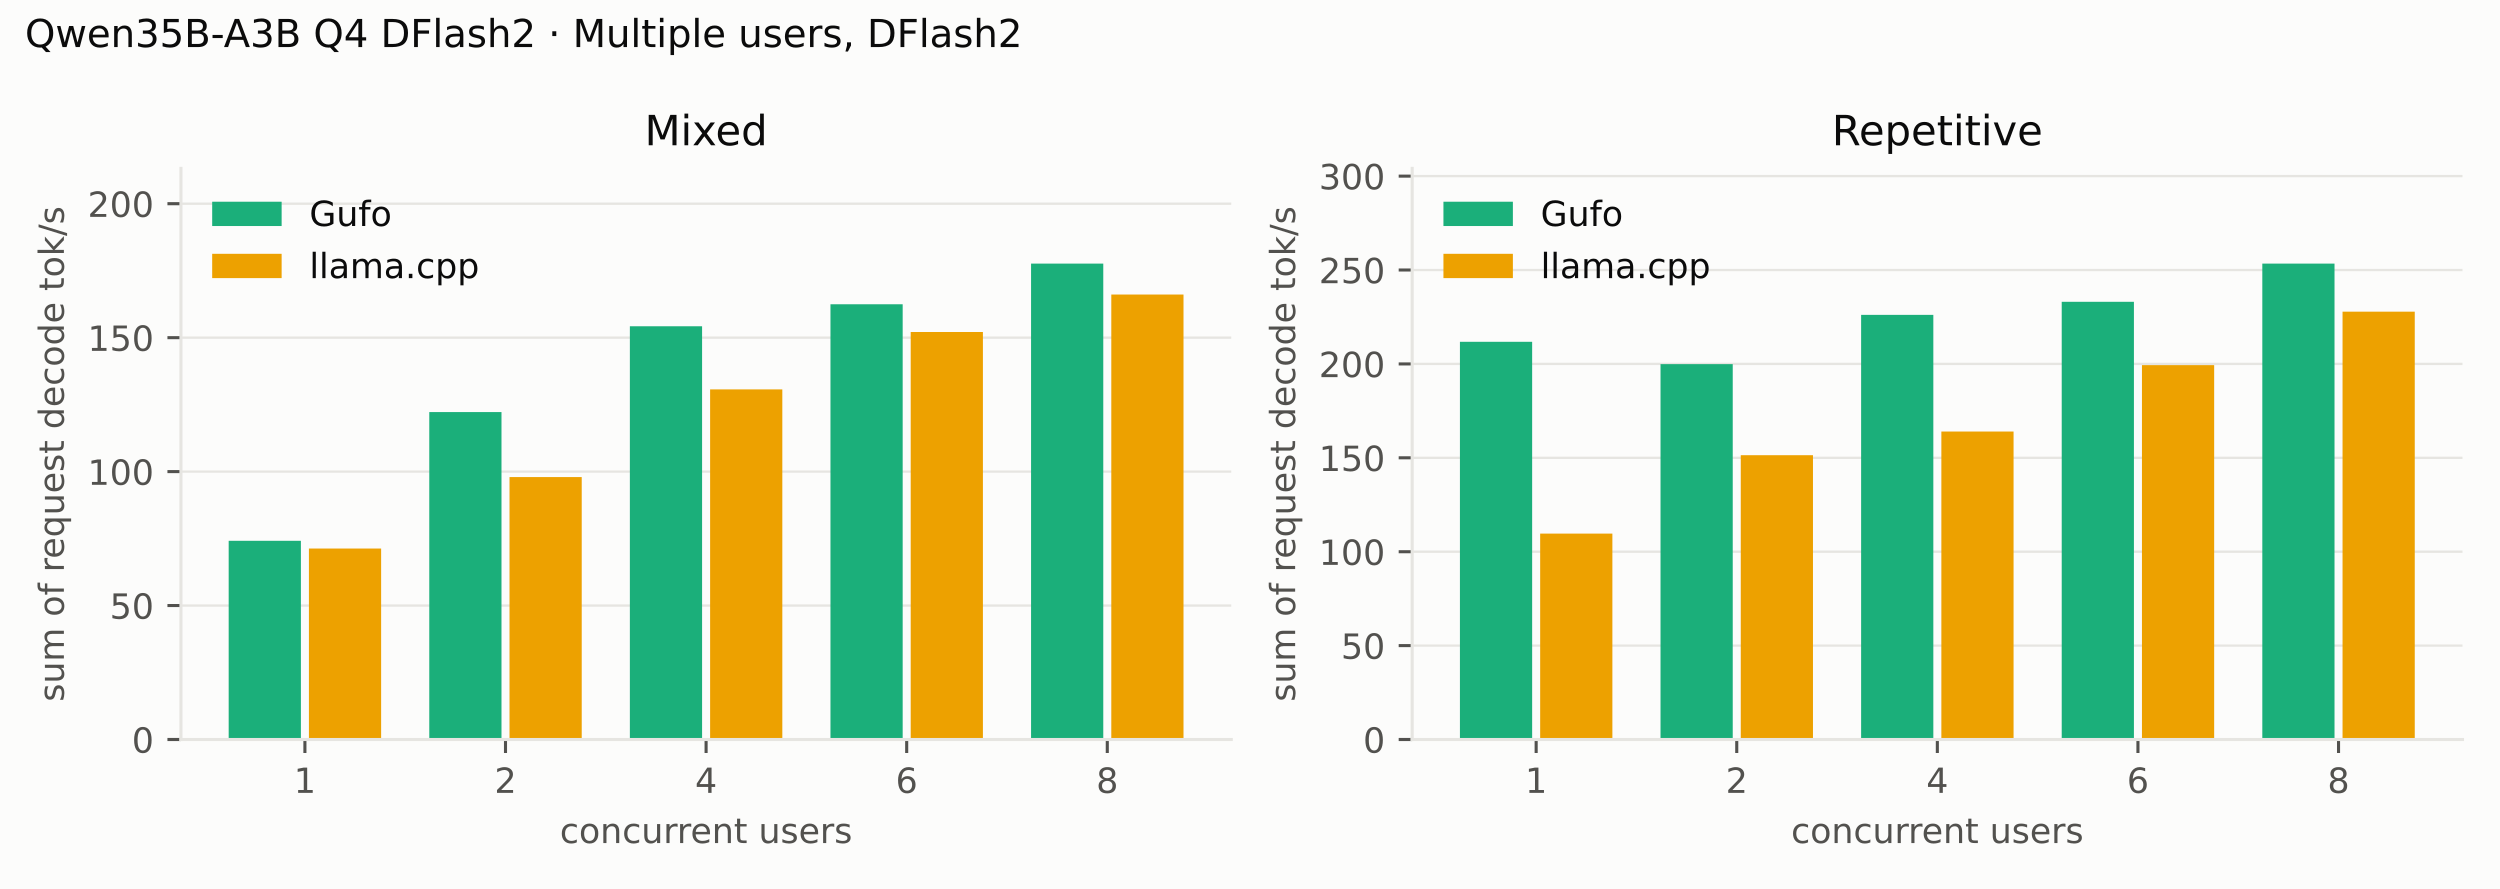
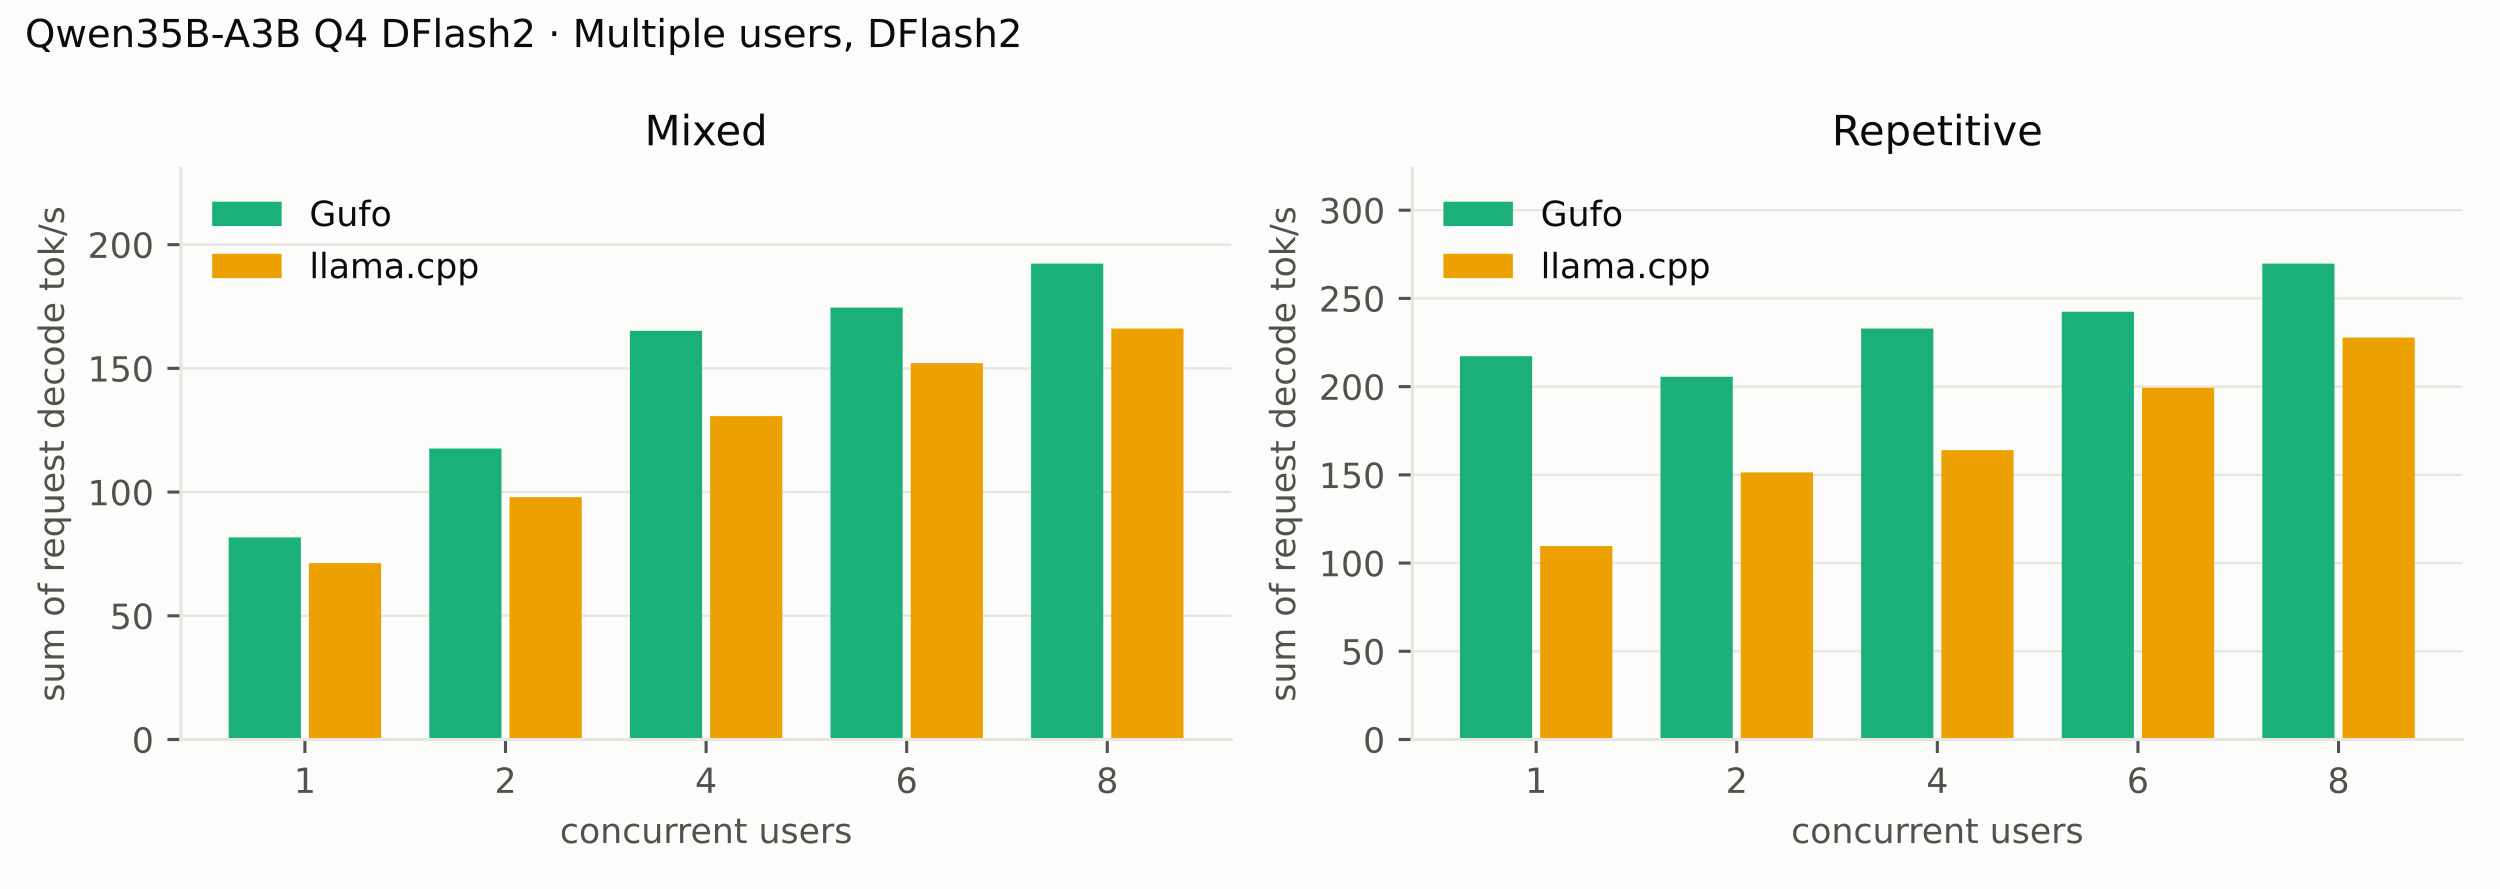
<svg xmlns="http://www.w3.org/2000/svg" xmlns:xlink="http://www.w3.org/1999/xlink" width="648pt" height="230.4pt" viewBox="0 0 648 230.4" version="1.1">
  <defs>
    <style type="text/css">*{stroke-linejoin: round; stroke-linecap: butt}</style>
  </defs>
  <g id="figure_1">
    <g id="patch_1">
      <path d="M 0 230.4 L 648 230.4 L 648 0 L 0 0 z " style="fill: #fcfcfb" />
    </g>
    <g id="axes_1">
      <g id="patch_2">
        <path d="M 46.899 191.68 L 319.14 191.68 L 319.14 43.647 L 46.899 43.647 z " style="fill: #fcfcfb" />
      </g>
      <g id="matplotlib.axis_1">
        <g id="xtick_1">
          <g id="line2d_1">
            <defs>
              <path id="m1ebf051f68" d="M 0 0 L 0 3.5 " style="stroke: #52514e; stroke-width: 0.8" />
            </defs>
            <g>
              <use xlink:href="#m1ebf051f68" x="79.032" y="191.68" style="fill: #52514e; stroke: #52514e; stroke-width: 0.8" />
            </g>
          </g>
          <g id="text_1">
            <text style="font-size: 9px; font-family: 'DejaVu Sans', 'Bitstream Vera Sans', 'Computer Modern Sans Serif', 'Lucida Grande', 'Verdana', 'Geneva', 'Lucid', 'Arial', 'Helvetica', 'Avant Garde', sans-serif; text-anchor: middle; fill: #52514e" x="79.032" y="205.518" transform="rotate(-0 79.03174 205.5179)">1</text>
          </g>
        </g>
        <g id="xtick_2">
          <g id="line2d_2">
            <g>
              <use xlink:href="#m1ebf051f68" x="131.026" y="191.68" style="fill: #52514e; stroke: #52514e; stroke-width: 0.8" />
            </g>
          </g>
          <g id="text_2">
            <text style="font-size: 9px; font-family: 'DejaVu Sans', 'Bitstream Vera Sans', 'Computer Modern Sans Serif', 'Lucida Grande', 'Verdana', 'Geneva', 'Lucid', 'Arial', 'Helvetica', 'Avant Garde', sans-serif; text-anchor: middle; fill: #52514e" x="131.026" y="205.518" transform="rotate(-0 131.0257 205.5179)">2</text>
          </g>
        </g>
        <g id="xtick_3">
          <g id="line2d_3">
            <g>
              <use xlink:href="#m1ebf051f68" x="183.02" y="191.68" style="fill: #52514e; stroke: #52514e; stroke-width: 0.8" />
            </g>
          </g>
          <g id="text_3">
            <text style="font-size: 9px; font-family: 'DejaVu Sans', 'Bitstream Vera Sans', 'Computer Modern Sans Serif', 'Lucida Grande', 'Verdana', 'Geneva', 'Lucid', 'Arial', 'Helvetica', 'Avant Garde', sans-serif; text-anchor: middle; fill: #52514e" x="183.02" y="205.518" transform="rotate(-0 183.0197 205.5179)">4</text>
          </g>
        </g>
        <g id="xtick_4">
          <g id="line2d_4">
            <g>
              <use xlink:href="#m1ebf051f68" x="235.014" y="191.68" style="fill: #52514e; stroke: #52514e; stroke-width: 0.8" />
            </g>
          </g>
          <g id="text_4">
            <text style="font-size: 9px; font-family: 'DejaVu Sans', 'Bitstream Vera Sans', 'Computer Modern Sans Serif', 'Lucida Grande', 'Verdana', 'Geneva', 'Lucid', 'Arial', 'Helvetica', 'Avant Garde', sans-serif; text-anchor: middle; fill: #52514e" x="235.014" y="205.518" transform="rotate(-0 235.0137 205.5179)">6</text>
          </g>
        </g>
        <g id="xtick_5">
          <g id="line2d_5">
            <g>
              <use xlink:href="#m1ebf051f68" x="287.008" y="191.68" style="fill: #52514e; stroke: #52514e; stroke-width: 0.8" />
            </g>
          </g>
          <g id="text_5">
            <text style="font-size: 9px; font-family: 'DejaVu Sans', 'Bitstream Vera Sans', 'Computer Modern Sans Serif', 'Lucida Grande', 'Verdana', 'Geneva', 'Lucid', 'Arial', 'Helvetica', 'Avant Garde', sans-serif; text-anchor: middle; fill: #52514e" x="287.008" y="205.518" transform="rotate(-0 287.0077 205.5179)">8</text>
          </g>
        </g>
        <g id="text_6">
          <text style="font-size: 9px; font-family: 'DejaVu Sans', 'Bitstream Vera Sans', 'Computer Modern Sans Serif', 'Lucida Grande', 'Verdana', 'Geneva', 'Lucid', 'Arial', 'Helvetica', 'Avant Garde', sans-serif; text-anchor: middle; fill: #52514e" x="183.02" y="218.518" transform="rotate(-0 183.0197 218.5179)">concurrent users</text>
        </g>
      </g>
      <g id="matplotlib.axis_2">
        <g id="ytick_1">
          <g id="line2d_6">
            <path d="M 46.899 191.68 L 319.14 191.68 " clip-path="url(#p1bdd1d52e2)" style="fill: none; stroke: #e6e5e1; stroke-width: 0.6; stroke-linecap: square" />
          </g>
          <g id="line2d_7">
            <defs>
              <path id="m680e5b1e24" d="M 0 0 L -3.5 0 " style="stroke: #52514e; stroke-width: 0.8" />
            </defs>
            <g>
              <use xlink:href="#m680e5b1e24" x="46.899" y="191.68" style="fill: #52514e; stroke: #52514e; stroke-width: 0.8" />
            </g>
          </g>
          <g id="text_7">
            <text style="font-size: 9px; font-family: 'DejaVu Sans', 'Bitstream Vera Sans', 'Computer Modern Sans Serif', 'Lucida Grande', 'Verdana', 'Geneva', 'Lucid', 'Arial', 'Helvetica', 'Avant Garde', sans-serif; text-anchor: end; fill: #52514e" x="39.899" y="195.099" transform="rotate(-0 39.89945 195.0989)">0</text>
          </g>
        </g>
        <g id="ytick_2">
          <g id="line2d_8">
-             <path d="M 46.899 156.96 L 319.14 156.96 " clip-path="url(#p1bdd1d52e2)" style="fill: none; stroke: #e6e5e1; stroke-width: 0.6; stroke-linecap: square" />
+             <path d="M 46.899 159.613 L 319.14 159.613 " clip-path="url(#p1bdd1d52e2)" style="fill: none; stroke: #e6e5e1; stroke-width: 0.6; stroke-linecap: square" />
          </g>
          <g id="line2d_9">
            <g>
-               <use xlink:href="#m680e5b1e24" x="46.899" y="156.96" style="fill: #52514e; stroke: #52514e; stroke-width: 0.8" />
+               <use xlink:href="#m680e5b1e24" x="46.899" y="159.613" style="fill: #52514e; stroke: #52514e; stroke-width: 0.8" />
            </g>
          </g>
          <g id="text_8">
-             <text style="font-size: 9px; font-family: 'DejaVu Sans', 'Bitstream Vera Sans', 'Computer Modern Sans Serif', 'Lucida Grande', 'Verdana', 'Geneva', 'Lucid', 'Arial', 'Helvetica', 'Avant Garde', sans-serif; text-anchor: end; fill: #52514e" x="39.899" y="160.379" transform="rotate(-0 39.89945 160.3788)">50</text>
+             <text style="font-size: 9px; font-family: 'DejaVu Sans', 'Bitstream Vera Sans', 'Computer Modern Sans Serif', 'Lucida Grande', 'Verdana', 'Geneva', 'Lucid', 'Arial', 'Helvetica', 'Avant Garde', sans-serif; text-anchor: end; fill: #52514e" x="39.899" y="163.032" transform="rotate(-0 39.89945 163.0322)">50</text>
          </g>
        </g>
        <g id="ytick_3">
          <g id="line2d_10">
-             <path d="M 46.899 122.24 L 319.14 122.24 " clip-path="url(#p1bdd1d52e2)" style="fill: none; stroke: #e6e5e1; stroke-width: 0.6; stroke-linecap: square" />
+             <path d="M 46.899 127.547 L 319.14 127.547 " clip-path="url(#p1bdd1d52e2)" style="fill: none; stroke: #e6e5e1; stroke-width: 0.6; stroke-linecap: square" />
          </g>
          <g id="line2d_11">
            <g>
-               <use xlink:href="#m680e5b1e24" x="46.899" y="122.24" style="fill: #52514e; stroke: #52514e; stroke-width: 0.8" />
+               <use xlink:href="#m680e5b1e24" x="46.899" y="127.547" style="fill: #52514e; stroke: #52514e; stroke-width: 0.8" />
            </g>
          </g>
          <g id="text_9">
-             <text style="font-size: 9px; font-family: 'DejaVu Sans', 'Bitstream Vera Sans', 'Computer Modern Sans Serif', 'Lucida Grande', 'Verdana', 'Geneva', 'Lucid', 'Arial', 'Helvetica', 'Avant Garde', sans-serif; text-anchor: end; fill: #52514e" x="39.899" y="125.659" transform="rotate(-0 39.89945 125.6586)">100</text>
+             <text style="font-size: 9px; font-family: 'DejaVu Sans', 'Bitstream Vera Sans', 'Computer Modern Sans Serif', 'Lucida Grande', 'Verdana', 'Geneva', 'Lucid', 'Arial', 'Helvetica', 'Avant Garde', sans-serif; text-anchor: end; fill: #52514e" x="39.899" y="130.965" transform="rotate(-0 39.89945 130.9655)">100</text>
          </g>
        </g>
        <g id="ytick_4">
          <g id="line2d_12">
-             <path d="M 46.899 87.519 L 319.14 87.519 " clip-path="url(#p1bdd1d52e2)" style="fill: none; stroke: #e6e5e1; stroke-width: 0.6; stroke-linecap: square" />
+             <path d="M 46.899 95.48 L 319.14 95.48 " clip-path="url(#p1bdd1d52e2)" style="fill: none; stroke: #e6e5e1; stroke-width: 0.6; stroke-linecap: square" />
          </g>
          <g id="line2d_13">
            <g>
-               <use xlink:href="#m680e5b1e24" x="46.899" y="87.519" style="fill: #52514e; stroke: #52514e; stroke-width: 0.8" />
+               <use xlink:href="#m680e5b1e24" x="46.899" y="95.48" style="fill: #52514e; stroke: #52514e; stroke-width: 0.8" />
            </g>
          </g>
          <g id="text_10">
-             <text style="font-size: 9px; font-family: 'DejaVu Sans', 'Bitstream Vera Sans', 'Computer Modern Sans Serif', 'Lucida Grande', 'Verdana', 'Geneva', 'Lucid', 'Arial', 'Helvetica', 'Avant Garde', sans-serif; text-anchor: end; fill: #52514e" x="39.899" y="90.938" transform="rotate(-0 39.89945 90.93844)">150</text>
+             <text style="font-size: 9px; font-family: 'DejaVu Sans', 'Bitstream Vera Sans', 'Computer Modern Sans Serif', 'Lucida Grande', 'Verdana', 'Geneva', 'Lucid', 'Arial', 'Helvetica', 'Avant Garde', sans-serif; text-anchor: end; fill: #52514e" x="39.899" y="98.899" transform="rotate(-0 39.89945 98.89872)">150</text>
          </g>
        </g>
        <g id="ytick_5">
          <g id="line2d_14">
-             <path d="M 46.899 52.799 L 319.14 52.799 " clip-path="url(#p1bdd1d52e2)" style="fill: none; stroke: #e6e5e1; stroke-width: 0.6; stroke-linecap: square" />
+             <path d="M 46.899 63.413 L 319.14 63.413 " clip-path="url(#p1bdd1d52e2)" style="fill: none; stroke: #e6e5e1; stroke-width: 0.6; stroke-linecap: square" />
          </g>
          <g id="line2d_15">
            <g>
-               <use xlink:href="#m680e5b1e24" x="46.899" y="52.799" style="fill: #52514e; stroke: #52514e; stroke-width: 0.8" />
+               <use xlink:href="#m680e5b1e24" x="46.899" y="63.413" style="fill: #52514e; stroke: #52514e; stroke-width: 0.8" />
            </g>
          </g>
          <g id="text_11">
-             <text style="font-size: 9px; font-family: 'DejaVu Sans', 'Bitstream Vera Sans', 'Computer Modern Sans Serif', 'Lucida Grande', 'Verdana', 'Geneva', 'Lucid', 'Arial', 'Helvetica', 'Avant Garde', sans-serif; text-anchor: end; fill: #52514e" x="39.899" y="56.218" transform="rotate(-0 39.89945 56.21827)">200</text>
+             <text style="font-size: 9px; font-family: 'DejaVu Sans', 'Bitstream Vera Sans', 'Computer Modern Sans Serif', 'Lucida Grande', 'Verdana', 'Geneva', 'Lucid', 'Arial', 'Helvetica', 'Avant Garde', sans-serif; text-anchor: end; fill: #52514e" x="39.899" y="66.832" transform="rotate(-0 39.89945 66.83198)">200</text>
          </g>
        </g>
        <g id="text_12">
          <text style="font-size: 9px; font-family: 'DejaVu Sans', 'Bitstream Vera Sans', 'Computer Modern Sans Serif', 'Lucida Grande', 'Verdana', 'Geneva', 'Lucid', 'Arial', 'Helvetica', 'Avant Garde', sans-serif; text-anchor: middle; fill: #52514e" x="16.559" y="117.664" transform="rotate(-90 16.55859 117.6635)">sum of request decode tok/s</text>
        </g>
      </g>
      <g id="patch_3">
-         <path d="M 59.274 191.68 L 77.992 191.68 L 77.992 140.169 L 59.274 140.169 z " clip-path="url(#p1bdd1d52e2)" style="fill: #1baf7a" />
+         <path d="M 59.274 191.68 L 77.992 191.68 L 77.992 139.289 L 59.274 139.289 z " clip-path="url(#p1bdd1d52e2)" style="fill: #1baf7a" />
      </g>
      <g id="patch_4">
-         <path d="M 111.268 191.68 L 129.986 191.68 L 129.986 106.803 L 111.268 106.803 z " clip-path="url(#p1bdd1d52e2)" style="fill: #1baf7a" />
+         <path d="M 111.268 191.68 L 129.986 191.68 L 129.986 116.265 L 111.268 116.265 z " clip-path="url(#p1bdd1d52e2)" style="fill: #1baf7a" />
      </g>
      <g id="patch_5">
-         <path d="M 163.262 191.68 L 181.98 191.68 L 181.98 84.561 L 163.262 84.561 z " clip-path="url(#p1bdd1d52e2)" style="fill: #1baf7a" />
+         <path d="M 163.262 191.68 L 181.98 191.68 L 181.98 85.751 L 163.262 85.751 z " clip-path="url(#p1bdd1d52e2)" style="fill: #1baf7a" />
      </g>
      <g id="patch_6">
-         <path d="M 215.256 191.68 L 233.974 191.68 L 233.974 78.867 L 215.256 78.867 z " clip-path="url(#p1bdd1d52e2)" style="fill: #1baf7a" />
+         <path d="M 215.256 191.68 L 233.974 191.68 L 233.974 79.722 L 215.256 79.722 z " clip-path="url(#p1bdd1d52e2)" style="fill: #1baf7a" />
      </g>
      <g id="patch_7">
        <path d="M 267.25 191.68 L 285.968 191.68 L 285.968 68.319 L 267.25 68.319 z " clip-path="url(#p1bdd1d52e2)" style="fill: #1baf7a" />
      </g>
      <g id="patch_8">
-         <path d="M 80.072 191.68 L 98.789 191.68 L 98.789 142.176 L 80.072 142.176 z " clip-path="url(#p1bdd1d52e2)" style="fill: #eda100" />
+         <path d="M 80.072 191.68 L 98.789 191.68 L 98.789 145.959 L 80.072 145.959 z " clip-path="url(#p1bdd1d52e2)" style="fill: #eda100" />
      </g>
      <g id="patch_9">
-         <path d="M 132.066 191.68 L 150.783 191.68 L 150.783 123.656 L 132.066 123.656 z " clip-path="url(#p1bdd1d52e2)" style="fill: #eda100" />
+         <path d="M 132.066 191.68 L 150.783 191.68 L 150.783 128.855 L 132.066 128.855 z " clip-path="url(#p1bdd1d52e2)" style="fill: #eda100" />
      </g>
      <g id="patch_10">
-         <path d="M 184.06 191.68 L 202.777 191.68 L 202.777 100.928 L 184.06 100.928 z " clip-path="url(#p1bdd1d52e2)" style="fill: #eda100" />
+         <path d="M 184.06 191.68 L 202.777 191.68 L 202.777 107.864 L 184.06 107.864 z " clip-path="url(#p1bdd1d52e2)" style="fill: #eda100" />
      </g>
      <g id="patch_11">
-         <path d="M 236.054 191.68 L 254.771 191.68 L 254.771 86.054 L 236.054 86.054 z " clip-path="url(#p1bdd1d52e2)" style="fill: #eda100" />
+         <path d="M 236.054 191.68 L 254.771 191.68 L 254.771 94.127 L 236.054 94.127 z " clip-path="url(#p1bdd1d52e2)" style="fill: #eda100" />
      </g>
      <g id="patch_12">
-         <path d="M 288.048 191.68 L 306.765 191.68 L 306.765 76.34 L 288.048 76.34 z " clip-path="url(#p1bdd1d52e2)" style="fill: #eda100" />
+         <path d="M 288.048 191.68 L 306.765 191.68 L 306.765 85.154 L 288.048 85.154 z " clip-path="url(#p1bdd1d52e2)" style="fill: #eda100" />
      </g>
      <g id="patch_13">
        <path d="M 46.899 191.68 L 46.899 43.647 " style="fill: none; stroke: #e6e5e1; stroke-width: 0.8; stroke-linejoin: miter; stroke-linecap: square" />
      </g>
      <g id="patch_14">
        <path d="M 46.899 191.68 L 319.14 191.68 " style="fill: none; stroke: #e6e5e1; stroke-width: 0.8; stroke-linejoin: miter; stroke-linecap: square" />
      </g>
      <g id="text_13">
        <text style="font-size: 10.8px; font-family: 'DejaVu Sans', 'Bitstream Vera Sans', 'Computer Modern Sans Serif', 'Lucida Grande', 'Verdana', 'Geneva', 'Lucid', 'Arial', 'Helvetica', 'Avant Garde', sans-serif; text-anchor: middle; fill: #0b0b0b" x="183.02" y="37.647" transform="rotate(-0 183.0197 37.64709)">Mixed</text>
      </g>
      <g id="legend_1">
        <g id="patch_15">
          <path d="M 54.999 58.586 L 72.999 58.586 L 72.999 52.286 L 54.999 52.286 z " style="fill: #1baf7a" />
        </g>
        <g id="text_14">
          <text style="font-size: 9px; font-family: 'DejaVu Sans', 'Bitstream Vera Sans', 'Computer Modern Sans Serif', 'Lucida Grande', 'Verdana', 'Geneva', 'Lucid', 'Arial', 'Helvetica', 'Avant Garde', sans-serif; text-anchor: start; fill: #0b0b0b" x="80.199" y="58.586" transform="rotate(-0 80.19945 58.58569)">Gufo</text>
        </g>
        <g id="patch_16">
          <path d="M 54.999 72.086 L 72.999 72.086 L 72.999 65.786 L 54.999 65.786 z " style="fill: #eda100" />
        </g>
        <g id="text_15">
          <text style="font-size: 9px; font-family: 'DejaVu Sans', 'Bitstream Vera Sans', 'Computer Modern Sans Serif', 'Lucida Grande', 'Verdana', 'Geneva', 'Lucid', 'Arial', 'Helvetica', 'Avant Garde', sans-serif; text-anchor: start; fill: #0b0b0b" x="80.199" y="72.086" transform="rotate(-0 80.19945 72.08639)">llama.cpp</text>
        </g>
      </g>
    </g>
    <g id="axes_2">
      <g id="patch_17">
        <path d="M 366.039 191.68 L 638.28 191.68 L 638.28 43.647 L 366.039 43.647 z " style="fill: #fcfcfb" />
      </g>
      <g id="matplotlib.axis_3">
        <g id="xtick_6">
          <g id="line2d_16">
            <g>
              <use xlink:href="#m1ebf051f68" x="398.172" y="191.68" style="fill: #52514e; stroke: #52514e; stroke-width: 0.8" />
            </g>
          </g>
          <g id="text_16">
            <text style="font-size: 9px; font-family: 'DejaVu Sans', 'Bitstream Vera Sans', 'Computer Modern Sans Serif', 'Lucida Grande', 'Verdana', 'Geneva', 'Lucid', 'Arial', 'Helvetica', 'Avant Garde', sans-serif; text-anchor: middle; fill: #52514e" x="398.172" y="205.518" transform="rotate(-0 398.1717 205.5179)">1</text>
          </g>
        </g>
        <g id="xtick_7">
          <g id="line2d_17">
            <g>
              <use xlink:href="#m1ebf051f68" x="450.166" y="191.68" style="fill: #52514e; stroke: #52514e; stroke-width: 0.8" />
            </g>
          </g>
          <g id="text_17">
            <text style="font-size: 9px; font-family: 'DejaVu Sans', 'Bitstream Vera Sans', 'Computer Modern Sans Serif', 'Lucida Grande', 'Verdana', 'Geneva', 'Lucid', 'Arial', 'Helvetica', 'Avant Garde', sans-serif; text-anchor: middle; fill: #52514e" x="450.166" y="205.518" transform="rotate(-0 450.1657 205.5179)">2</text>
          </g>
        </g>
        <g id="xtick_8">
          <g id="line2d_18">
            <g>
              <use xlink:href="#m1ebf051f68" x="502.16" y="191.68" style="fill: #52514e; stroke: #52514e; stroke-width: 0.8" />
            </g>
          </g>
          <g id="text_18">
            <text style="font-size: 9px; font-family: 'DejaVu Sans', 'Bitstream Vera Sans', 'Computer Modern Sans Serif', 'Lucida Grande', 'Verdana', 'Geneva', 'Lucid', 'Arial', 'Helvetica', 'Avant Garde', sans-serif; text-anchor: middle; fill: #52514e" x="502.16" y="205.518" transform="rotate(-0 502.1597 205.5179)">4</text>
          </g>
        </g>
        <g id="xtick_9">
          <g id="line2d_19">
            <g>
              <use xlink:href="#m1ebf051f68" x="554.154" y="191.68" style="fill: #52514e; stroke: #52514e; stroke-width: 0.8" />
            </g>
          </g>
          <g id="text_19">
            <text style="font-size: 9px; font-family: 'DejaVu Sans', 'Bitstream Vera Sans', 'Computer Modern Sans Serif', 'Lucida Grande', 'Verdana', 'Geneva', 'Lucid', 'Arial', 'Helvetica', 'Avant Garde', sans-serif; text-anchor: middle; fill: #52514e" x="554.154" y="205.518" transform="rotate(-0 554.1537 205.5179)">6</text>
          </g>
        </g>
        <g id="xtick_10">
          <g id="line2d_20">
            <g>
              <use xlink:href="#m1ebf051f68" x="606.148" y="191.68" style="fill: #52514e; stroke: #52514e; stroke-width: 0.8" />
            </g>
          </g>
          <g id="text_20">
            <text style="font-size: 9px; font-family: 'DejaVu Sans', 'Bitstream Vera Sans', 'Computer Modern Sans Serif', 'Lucida Grande', 'Verdana', 'Geneva', 'Lucid', 'Arial', 'Helvetica', 'Avant Garde', sans-serif; text-anchor: middle; fill: #52514e" x="606.148" y="205.518" transform="rotate(-0 606.1477 205.5179)">8</text>
          </g>
        </g>
        <g id="text_21">
          <text style="font-size: 9px; font-family: 'DejaVu Sans', 'Bitstream Vera Sans', 'Computer Modern Sans Serif', 'Lucida Grande', 'Verdana', 'Geneva', 'Lucid', 'Arial', 'Helvetica', 'Avant Garde', sans-serif; text-anchor: middle; fill: #52514e" x="502.16" y="218.518" transform="rotate(-0 502.1597 218.5179)">concurrent users</text>
        </g>
      </g>
      <g id="matplotlib.axis_4">
        <g id="ytick_6">
          <g id="line2d_21">
            <path d="M 366.039 191.68 L 638.28 191.68 " clip-path="url(#pbed3e39741)" style="fill: none; stroke: #e6e5e1; stroke-width: 0.6; stroke-linecap: square" />
          </g>
          <g id="line2d_22">
            <g>
              <use xlink:href="#m680e5b1e24" x="366.039" y="191.68" style="fill: #52514e; stroke: #52514e; stroke-width: 0.8" />
            </g>
          </g>
          <g id="text_22">
            <text style="font-size: 9px; font-family: 'DejaVu Sans', 'Bitstream Vera Sans', 'Computer Modern Sans Serif', 'Lucida Grande', 'Verdana', 'Geneva', 'Lucid', 'Arial', 'Helvetica', 'Avant Garde', sans-serif; text-anchor: end; fill: #52514e" x="359.039" y="195.099" transform="rotate(-0 359.0395 195.0989)">0</text>
          </g>
        </g>
        <g id="ytick_7">
          <g id="line2d_23">
-             <path d="M 366.039 167.342 L 638.28 167.342 " clip-path="url(#pbed3e39741)" style="fill: none; stroke: #e6e5e1; stroke-width: 0.6; stroke-linecap: square" />
+             <path d="M 366.039 168.813 L 638.28 168.813 " clip-path="url(#pbed3e39741)" style="fill: none; stroke: #e6e5e1; stroke-width: 0.6; stroke-linecap: square" />
          </g>
          <g id="line2d_24">
            <g>
-               <use xlink:href="#m680e5b1e24" x="366.039" y="167.342" style="fill: #52514e; stroke: #52514e; stroke-width: 0.8" />
+               <use xlink:href="#m680e5b1e24" x="366.039" y="168.813" style="fill: #52514e; stroke: #52514e; stroke-width: 0.8" />
            </g>
          </g>
          <g id="text_23">
-             <text style="font-size: 9px; font-family: 'DejaVu Sans', 'Bitstream Vera Sans', 'Computer Modern Sans Serif', 'Lucida Grande', 'Verdana', 'Geneva', 'Lucid', 'Arial', 'Helvetica', 'Avant Garde', sans-serif; text-anchor: end; fill: #52514e" x="359.039" y="170.761" transform="rotate(-0 359.0395 170.7607)">50</text>
+             <text style="font-size: 9px; font-family: 'DejaVu Sans', 'Bitstream Vera Sans', 'Computer Modern Sans Serif', 'Lucida Grande', 'Verdana', 'Geneva', 'Lucid', 'Arial', 'Helvetica', 'Avant Garde', sans-serif; text-anchor: end; fill: #52514e" x="359.039" y="172.232" transform="rotate(-0 359.0395 172.2323)">50</text>
          </g>
        </g>
        <g id="ytick_8">
          <g id="line2d_25">
-             <path d="M 366.039 143.004 L 638.28 143.004 " clip-path="url(#pbed3e39741)" style="fill: none; stroke: #e6e5e1; stroke-width: 0.6; stroke-linecap: square" />
+             <path d="M 366.039 145.947 L 638.28 145.947 " clip-path="url(#pbed3e39741)" style="fill: none; stroke: #e6e5e1; stroke-width: 0.6; stroke-linecap: square" />
          </g>
          <g id="line2d_26">
            <g>
-               <use xlink:href="#m680e5b1e24" x="366.039" y="143.004" style="fill: #52514e; stroke: #52514e; stroke-width: 0.8" />
+               <use xlink:href="#m680e5b1e24" x="366.039" y="145.947" style="fill: #52514e; stroke: #52514e; stroke-width: 0.8" />
            </g>
          </g>
          <g id="text_24">
-             <text style="font-size: 9px; font-family: 'DejaVu Sans', 'Bitstream Vera Sans', 'Computer Modern Sans Serif', 'Lucida Grande', 'Verdana', 'Geneva', 'Lucid', 'Arial', 'Helvetica', 'Avant Garde', sans-serif; text-anchor: end; fill: #52514e" x="359.039" y="146.422" transform="rotate(-0 359.0395 146.4225)">100</text>
+             <text style="font-size: 9px; font-family: 'DejaVu Sans', 'Bitstream Vera Sans', 'Computer Modern Sans Serif', 'Lucida Grande', 'Verdana', 'Geneva', 'Lucid', 'Arial', 'Helvetica', 'Avant Garde', sans-serif; text-anchor: end; fill: #52514e" x="359.039" y="149.366" transform="rotate(-0 359.0395 149.3657)">100</text>
          </g>
        </g>
        <g id="ytick_9">
          <g id="line2d_27">
-             <path d="M 366.039 118.665 L 638.28 118.665 " clip-path="url(#pbed3e39741)" style="fill: none; stroke: #e6e5e1; stroke-width: 0.6; stroke-linecap: square" />
+             <path d="M 366.039 123.08 L 638.28 123.08 " clip-path="url(#pbed3e39741)" style="fill: none; stroke: #e6e5e1; stroke-width: 0.6; stroke-linecap: square" />
          </g>
          <g id="line2d_28">
            <g>
-               <use xlink:href="#m680e5b1e24" x="366.039" y="118.665" style="fill: #52514e; stroke: #52514e; stroke-width: 0.8" />
+               <use xlink:href="#m680e5b1e24" x="366.039" y="123.08" style="fill: #52514e; stroke: #52514e; stroke-width: 0.8" />
            </g>
          </g>
          <g id="text_25">
-             <text style="font-size: 9px; font-family: 'DejaVu Sans', 'Bitstream Vera Sans', 'Computer Modern Sans Serif', 'Lucida Grande', 'Verdana', 'Geneva', 'Lucid', 'Arial', 'Helvetica', 'Avant Garde', sans-serif; text-anchor: end; fill: #52514e" x="359.039" y="122.084" transform="rotate(-0 359.0395 122.0843)">150</text>
+             <text style="font-size: 9px; font-family: 'DejaVu Sans', 'Bitstream Vera Sans', 'Computer Modern Sans Serif', 'Lucida Grande', 'Verdana', 'Geneva', 'Lucid', 'Arial', 'Helvetica', 'Avant Garde', sans-serif; text-anchor: end; fill: #52514e" x="359.039" y="126.499" transform="rotate(-0 359.0395 126.4991)">150</text>
          </g>
        </g>
        <g id="ytick_10">
          <g id="line2d_29">
-             <path d="M 366.039 94.327 L 638.28 94.327 " clip-path="url(#pbed3e39741)" style="fill: none; stroke: #e6e5e1; stroke-width: 0.6; stroke-linecap: square" />
+             <path d="M 366.039 100.214 L 638.28 100.214 " clip-path="url(#pbed3e39741)" style="fill: none; stroke: #e6e5e1; stroke-width: 0.6; stroke-linecap: square" />
          </g>
          <g id="line2d_30">
            <g>
-               <use xlink:href="#m680e5b1e24" x="366.039" y="94.327" style="fill: #52514e; stroke: #52514e; stroke-width: 0.8" />
+               <use xlink:href="#m680e5b1e24" x="366.039" y="100.214" style="fill: #52514e; stroke: #52514e; stroke-width: 0.8" />
            </g>
          </g>
          <g id="text_26">
-             <text style="font-size: 9px; font-family: 'DejaVu Sans', 'Bitstream Vera Sans', 'Computer Modern Sans Serif', 'Lucida Grande', 'Verdana', 'Geneva', 'Lucid', 'Arial', 'Helvetica', 'Avant Garde', sans-serif; text-anchor: end; fill: #52514e" x="359.039" y="97.746" transform="rotate(-0 359.0395 97.74602)">200</text>
+             <text style="font-size: 9px; font-family: 'DejaVu Sans', 'Bitstream Vera Sans', 'Computer Modern Sans Serif', 'Lucida Grande', 'Verdana', 'Geneva', 'Lucid', 'Arial', 'Helvetica', 'Avant Garde', sans-serif; text-anchor: end; fill: #52514e" x="359.039" y="103.633" transform="rotate(-0 359.0395 103.6325)">200</text>
          </g>
        </g>
        <g id="ytick_11">
          <g id="line2d_31">
-             <path d="M 366.039 69.989 L 638.28 69.989 " clip-path="url(#pbed3e39741)" style="fill: none; stroke: #e6e5e1; stroke-width: 0.6; stroke-linecap: square" />
+             <path d="M 366.039 77.347 L 638.28 77.347 " clip-path="url(#pbed3e39741)" style="fill: none; stroke: #e6e5e1; stroke-width: 0.6; stroke-linecap: square" />
          </g>
          <g id="line2d_32">
            <g>
-               <use xlink:href="#m680e5b1e24" x="366.039" y="69.989" style="fill: #52514e; stroke: #52514e; stroke-width: 0.8" />
+               <use xlink:href="#m680e5b1e24" x="366.039" y="77.347" style="fill: #52514e; stroke: #52514e; stroke-width: 0.8" />
            </g>
          </g>
          <g id="text_27">
-             <text style="font-size: 9px; font-family: 'DejaVu Sans', 'Bitstream Vera Sans', 'Computer Modern Sans Serif', 'Lucida Grande', 'Verdana', 'Geneva', 'Lucid', 'Arial', 'Helvetica', 'Avant Garde', sans-serif; text-anchor: end; fill: #52514e" x="359.039" y="73.408" transform="rotate(-0 359.0395 73.40779)">250</text>
+             <text style="font-size: 9px; font-family: 'DejaVu Sans', 'Bitstream Vera Sans', 'Computer Modern Sans Serif', 'Lucida Grande', 'Verdana', 'Geneva', 'Lucid', 'Arial', 'Helvetica', 'Avant Garde', sans-serif; text-anchor: end; fill: #52514e" x="359.039" y="80.766" transform="rotate(-0 359.0395 80.76592)">250</text>
          </g>
        </g>
        <g id="ytick_12">
          <g id="line2d_33">
-             <path d="M 366.039 45.651 L 638.28 45.651 " clip-path="url(#pbed3e39741)" style="fill: none; stroke: #e6e5e1; stroke-width: 0.6; stroke-linecap: square" />
+             <path d="M 366.039 54.48 L 638.28 54.48 " clip-path="url(#pbed3e39741)" style="fill: none; stroke: #e6e5e1; stroke-width: 0.6; stroke-linecap: square" />
          </g>
          <g id="line2d_34">
            <g>
-               <use xlink:href="#m680e5b1e24" x="366.039" y="45.651" style="fill: #52514e; stroke: #52514e; stroke-width: 0.8" />
+               <use xlink:href="#m680e5b1e24" x="366.039" y="54.48" style="fill: #52514e; stroke: #52514e; stroke-width: 0.8" />
            </g>
          </g>
          <g id="text_28">
-             <text style="font-size: 9px; font-family: 'DejaVu Sans', 'Bitstream Vera Sans', 'Computer Modern Sans Serif', 'Lucida Grande', 'Verdana', 'Geneva', 'Lucid', 'Arial', 'Helvetica', 'Avant Garde', sans-serif; text-anchor: end; fill: #52514e" x="359.039" y="49.07" transform="rotate(-0 359.0395 49.06956)">300</text>
+             <text style="font-size: 9px; font-family: 'DejaVu Sans', 'Bitstream Vera Sans', 'Computer Modern Sans Serif', 'Lucida Grande', 'Verdana', 'Geneva', 'Lucid', 'Arial', 'Helvetica', 'Avant Garde', sans-serif; text-anchor: end; fill: #52514e" x="359.039" y="57.899" transform="rotate(-0 359.0395 57.89932)">300</text>
          </g>
        </g>
        <g id="text_29">
          <text style="font-size: 9px; font-family: 'DejaVu Sans', 'Bitstream Vera Sans', 'Computer Modern Sans Serif', 'Lucida Grande', 'Verdana', 'Geneva', 'Lucid', 'Arial', 'Helvetica', 'Avant Garde', sans-serif; text-anchor: middle; fill: #52514e" x="335.699" y="117.664" transform="rotate(-90 335.6986 117.6635)">sum of request decode tok/s</text>
        </g>
      </g>
      <g id="patch_18">
-         <path d="M 378.414 191.68 L 397.132 191.68 L 397.132 88.598 L 378.414 88.598 z " clip-path="url(#pbed3e39741)" style="fill: #1baf7a" />
+         <path d="M 378.414 191.68 L 397.132 191.68 L 397.132 92.325 L 378.414 92.325 z " clip-path="url(#pbed3e39741)" style="fill: #1baf7a" />
      </g>
      <g id="patch_19">
-         <path d="M 430.408 191.68 L 449.126 191.68 L 449.126 94.381 L 430.408 94.381 z " clip-path="url(#pbed3e39741)" style="fill: #1baf7a" />
+         <path d="M 430.408 191.68 L 449.126 191.68 L 449.126 97.657 L 430.408 97.657 z " clip-path="url(#pbed3e39741)" style="fill: #1baf7a" />
      </g>
      <g id="patch_20">
-         <path d="M 482.402 191.68 L 501.12 191.68 L 501.12 81.618 L 482.402 81.618 z " clip-path="url(#pbed3e39741)" style="fill: #1baf7a" />
+         <path d="M 482.402 191.68 L 501.12 191.68 L 501.12 85.158 L 482.402 85.158 z " clip-path="url(#pbed3e39741)" style="fill: #1baf7a" />
      </g>
      <g id="patch_21">
-         <path d="M 534.396 191.68 L 553.114 191.68 L 553.114 78.235 L 534.396 78.235 z " clip-path="url(#pbed3e39741)" style="fill: #1baf7a" />
+         <path d="M 534.396 191.68 L 553.114 191.68 L 553.114 80.809 L 534.396 80.809 z " clip-path="url(#pbed3e39741)" style="fill: #1baf7a" />
      </g>
      <g id="patch_22">
        <path d="M 586.39 191.68 L 605.108 191.68 L 605.108 68.319 L 586.39 68.319 z " clip-path="url(#pbed3e39741)" style="fill: #1baf7a" />
      </g>
      <g id="patch_23">
-         <path d="M 399.212 191.68 L 417.929 191.68 L 417.929 138.311 L 399.212 138.311 z " clip-path="url(#pbed3e39741)" style="fill: #eda100" />
+         <path d="M 399.212 191.68 L 417.929 191.68 L 417.929 141.538 L 399.212 141.538 z " clip-path="url(#pbed3e39741)" style="fill: #eda100" />
      </g>
      <g id="patch_24">
-         <path d="M 451.206 191.68 L 469.923 191.68 L 469.923 117.984 L 451.206 117.984 z " clip-path="url(#pbed3e39741)" style="fill: #eda100" />
+         <path d="M 451.206 191.68 L 469.923 191.68 L 469.923 122.44 L 451.206 122.44 z " clip-path="url(#pbed3e39741)" style="fill: #eda100" />
      </g>
      <g id="patch_25">
-         <path d="M 503.2 191.68 L 521.917 191.68 L 521.917 111.855 L 503.2 111.855 z " clip-path="url(#pbed3e39741)" style="fill: #eda100" />
+         <path d="M 503.2 191.68 L 521.917 191.68 L 521.917 116.682 L 503.2 116.682 z " clip-path="url(#pbed3e39741)" style="fill: #eda100" />
      </g>
      <g id="patch_26">
-         <path d="M 555.194 191.68 L 573.911 191.68 L 573.911 94.639 L 555.194 94.639 z " clip-path="url(#pbed3e39741)" style="fill: #eda100" />
+         <path d="M 555.194 191.68 L 573.911 191.68 L 573.911 100.506 L 555.194 100.506 z " clip-path="url(#pbed3e39741)" style="fill: #eda100" />
      </g>
      <g id="patch_27">
-         <path d="M 607.188 191.68 L 625.905 191.68 L 625.905 80.78 L 607.188 80.78 z " clip-path="url(#pbed3e39741)" style="fill: #eda100" />
+         <path d="M 607.188 191.68 L 625.905 191.68 L 625.905 87.486 L 607.188 87.486 z " clip-path="url(#pbed3e39741)" style="fill: #eda100" />
      </g>
      <g id="patch_28">
        <path d="M 366.039 191.68 L 366.039 43.647 " style="fill: none; stroke: #e6e5e1; stroke-width: 0.8; stroke-linejoin: miter; stroke-linecap: square" />
      </g>
      <g id="patch_29">
        <path d="M 366.039 191.68 L 638.28 191.68 " style="fill: none; stroke: #e6e5e1; stroke-width: 0.8; stroke-linejoin: miter; stroke-linecap: square" />
      </g>
      <g id="text_30">
        <text style="font-size: 10.8px; font-family: 'DejaVu Sans', 'Bitstream Vera Sans', 'Computer Modern Sans Serif', 'Lucida Grande', 'Verdana', 'Geneva', 'Lucid', 'Arial', 'Helvetica', 'Avant Garde', sans-serif; text-anchor: middle; fill: #0b0b0b" x="502.16" y="37.647" transform="rotate(-0 502.1597 37.64709)">Repetitive</text>
      </g>
      <g id="legend_2">
        <g id="patch_30">
          <path d="M 374.139 58.586 L 392.139 58.586 L 392.139 52.286 L 374.139 52.286 z " style="fill: #1baf7a" />
        </g>
        <g id="text_31">
          <text style="font-size: 9px; font-family: 'DejaVu Sans', 'Bitstream Vera Sans', 'Computer Modern Sans Serif', 'Lucida Grande', 'Verdana', 'Geneva', 'Lucid', 'Arial', 'Helvetica', 'Avant Garde', sans-serif; text-anchor: start; fill: #0b0b0b" x="399.339" y="58.586" transform="rotate(-0 399.3395 58.58569)">Gufo</text>
        </g>
        <g id="patch_31">
          <path d="M 374.139 72.086 L 392.139 72.086 L 392.139 65.786 L 374.139 65.786 z " style="fill: #eda100" />
        </g>
        <g id="text_32">
          <text style="font-size: 9px; font-family: 'DejaVu Sans', 'Bitstream Vera Sans', 'Computer Modern Sans Serif', 'Lucida Grande', 'Verdana', 'Geneva', 'Lucid', 'Arial', 'Helvetica', 'Avant Garde', sans-serif; text-anchor: start; fill: #0b0b0b" x="399.339" y="72.086" transform="rotate(-0 399.3395 72.08639)">llama.cpp</text>
        </g>
      </g>
    </g>
    <g id="text_33">
      <text style="font-size: 10px; font-family: 'DejaVu Sans', 'Bitstream Vera Sans', 'Computer Modern Sans Serif', 'Lucida Grande', 'Verdana', 'Geneva', 'Lucid', 'Arial', 'Helvetica', 'Avant Garde', sans-serif; text-anchor: start; fill: #0b0b0b" x="6.48" y="12.206" transform="rotate(-0 6.48 12.20644)">Qwen35B-A3B Q4 DFlash2 · Multiple users, DFlash2</text>
    </g>
  </g>
  <defs>
    <clipPath id="p1bdd1d52e2">
      <rect x="46.899" y="43.647" width="272.241" height="148.033" />
    </clipPath>
    <clipPath id="pbed3e39741">
      <rect x="366.039" y="43.647" width="272.241" height="148.033" />
    </clipPath>
  </defs>
</svg>
